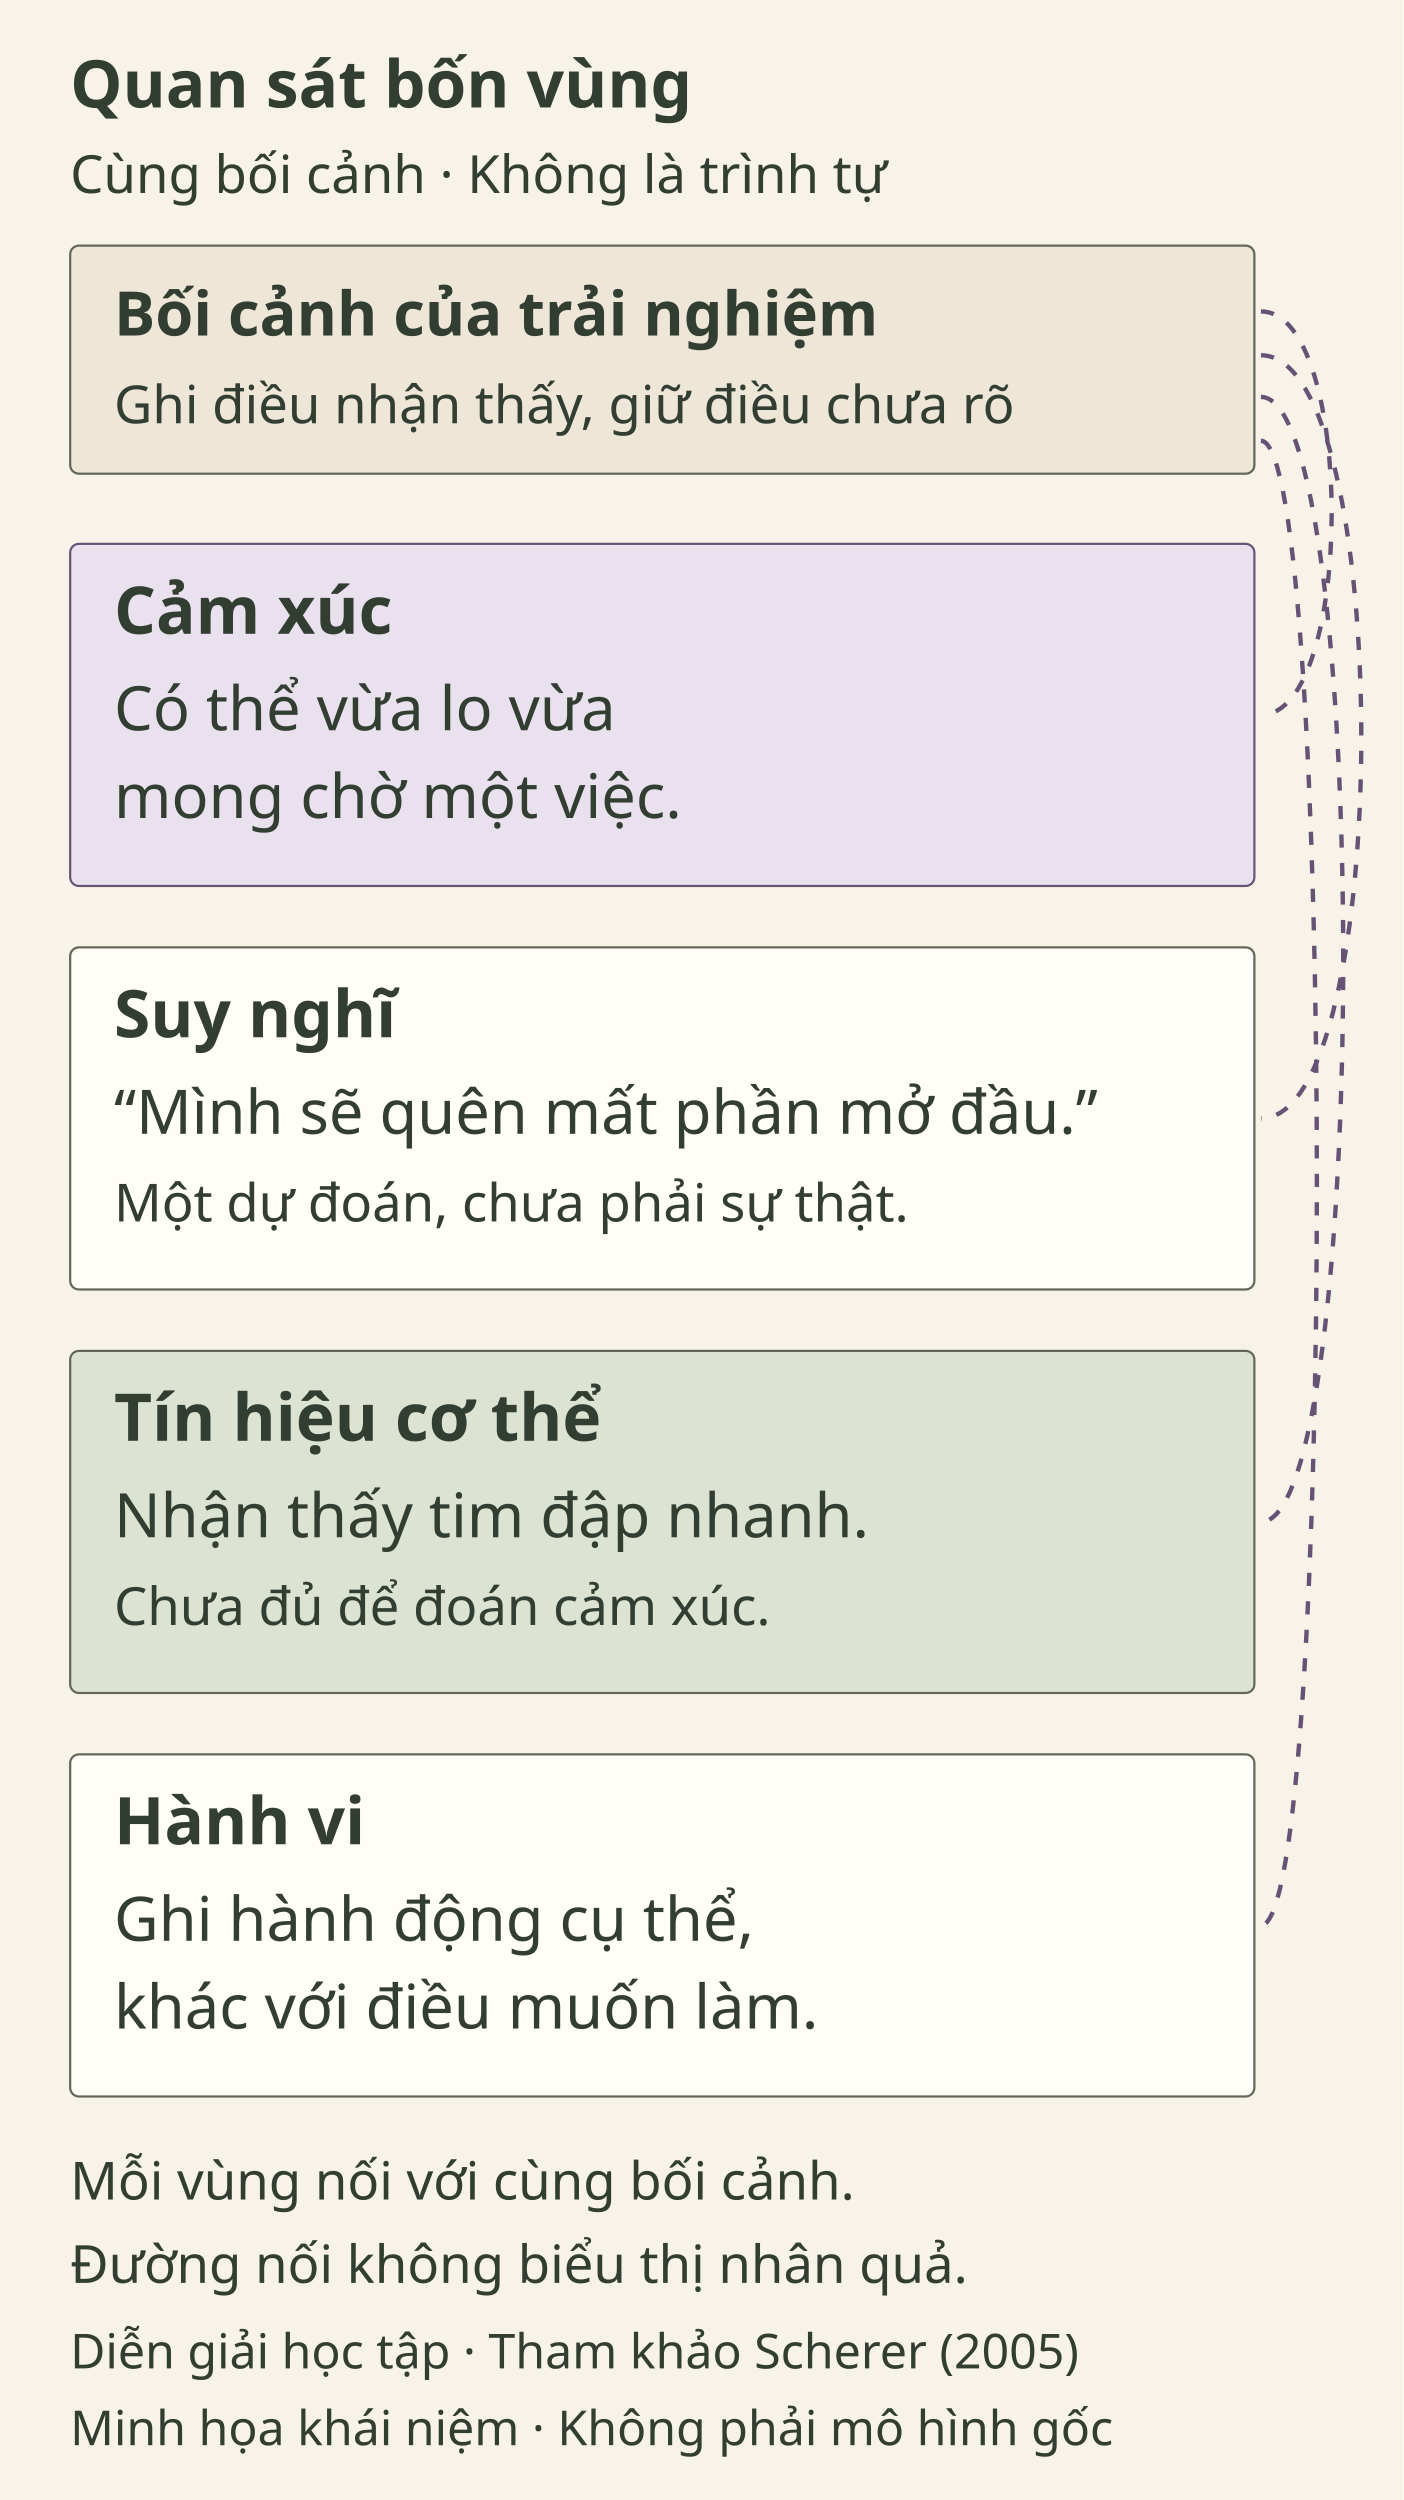
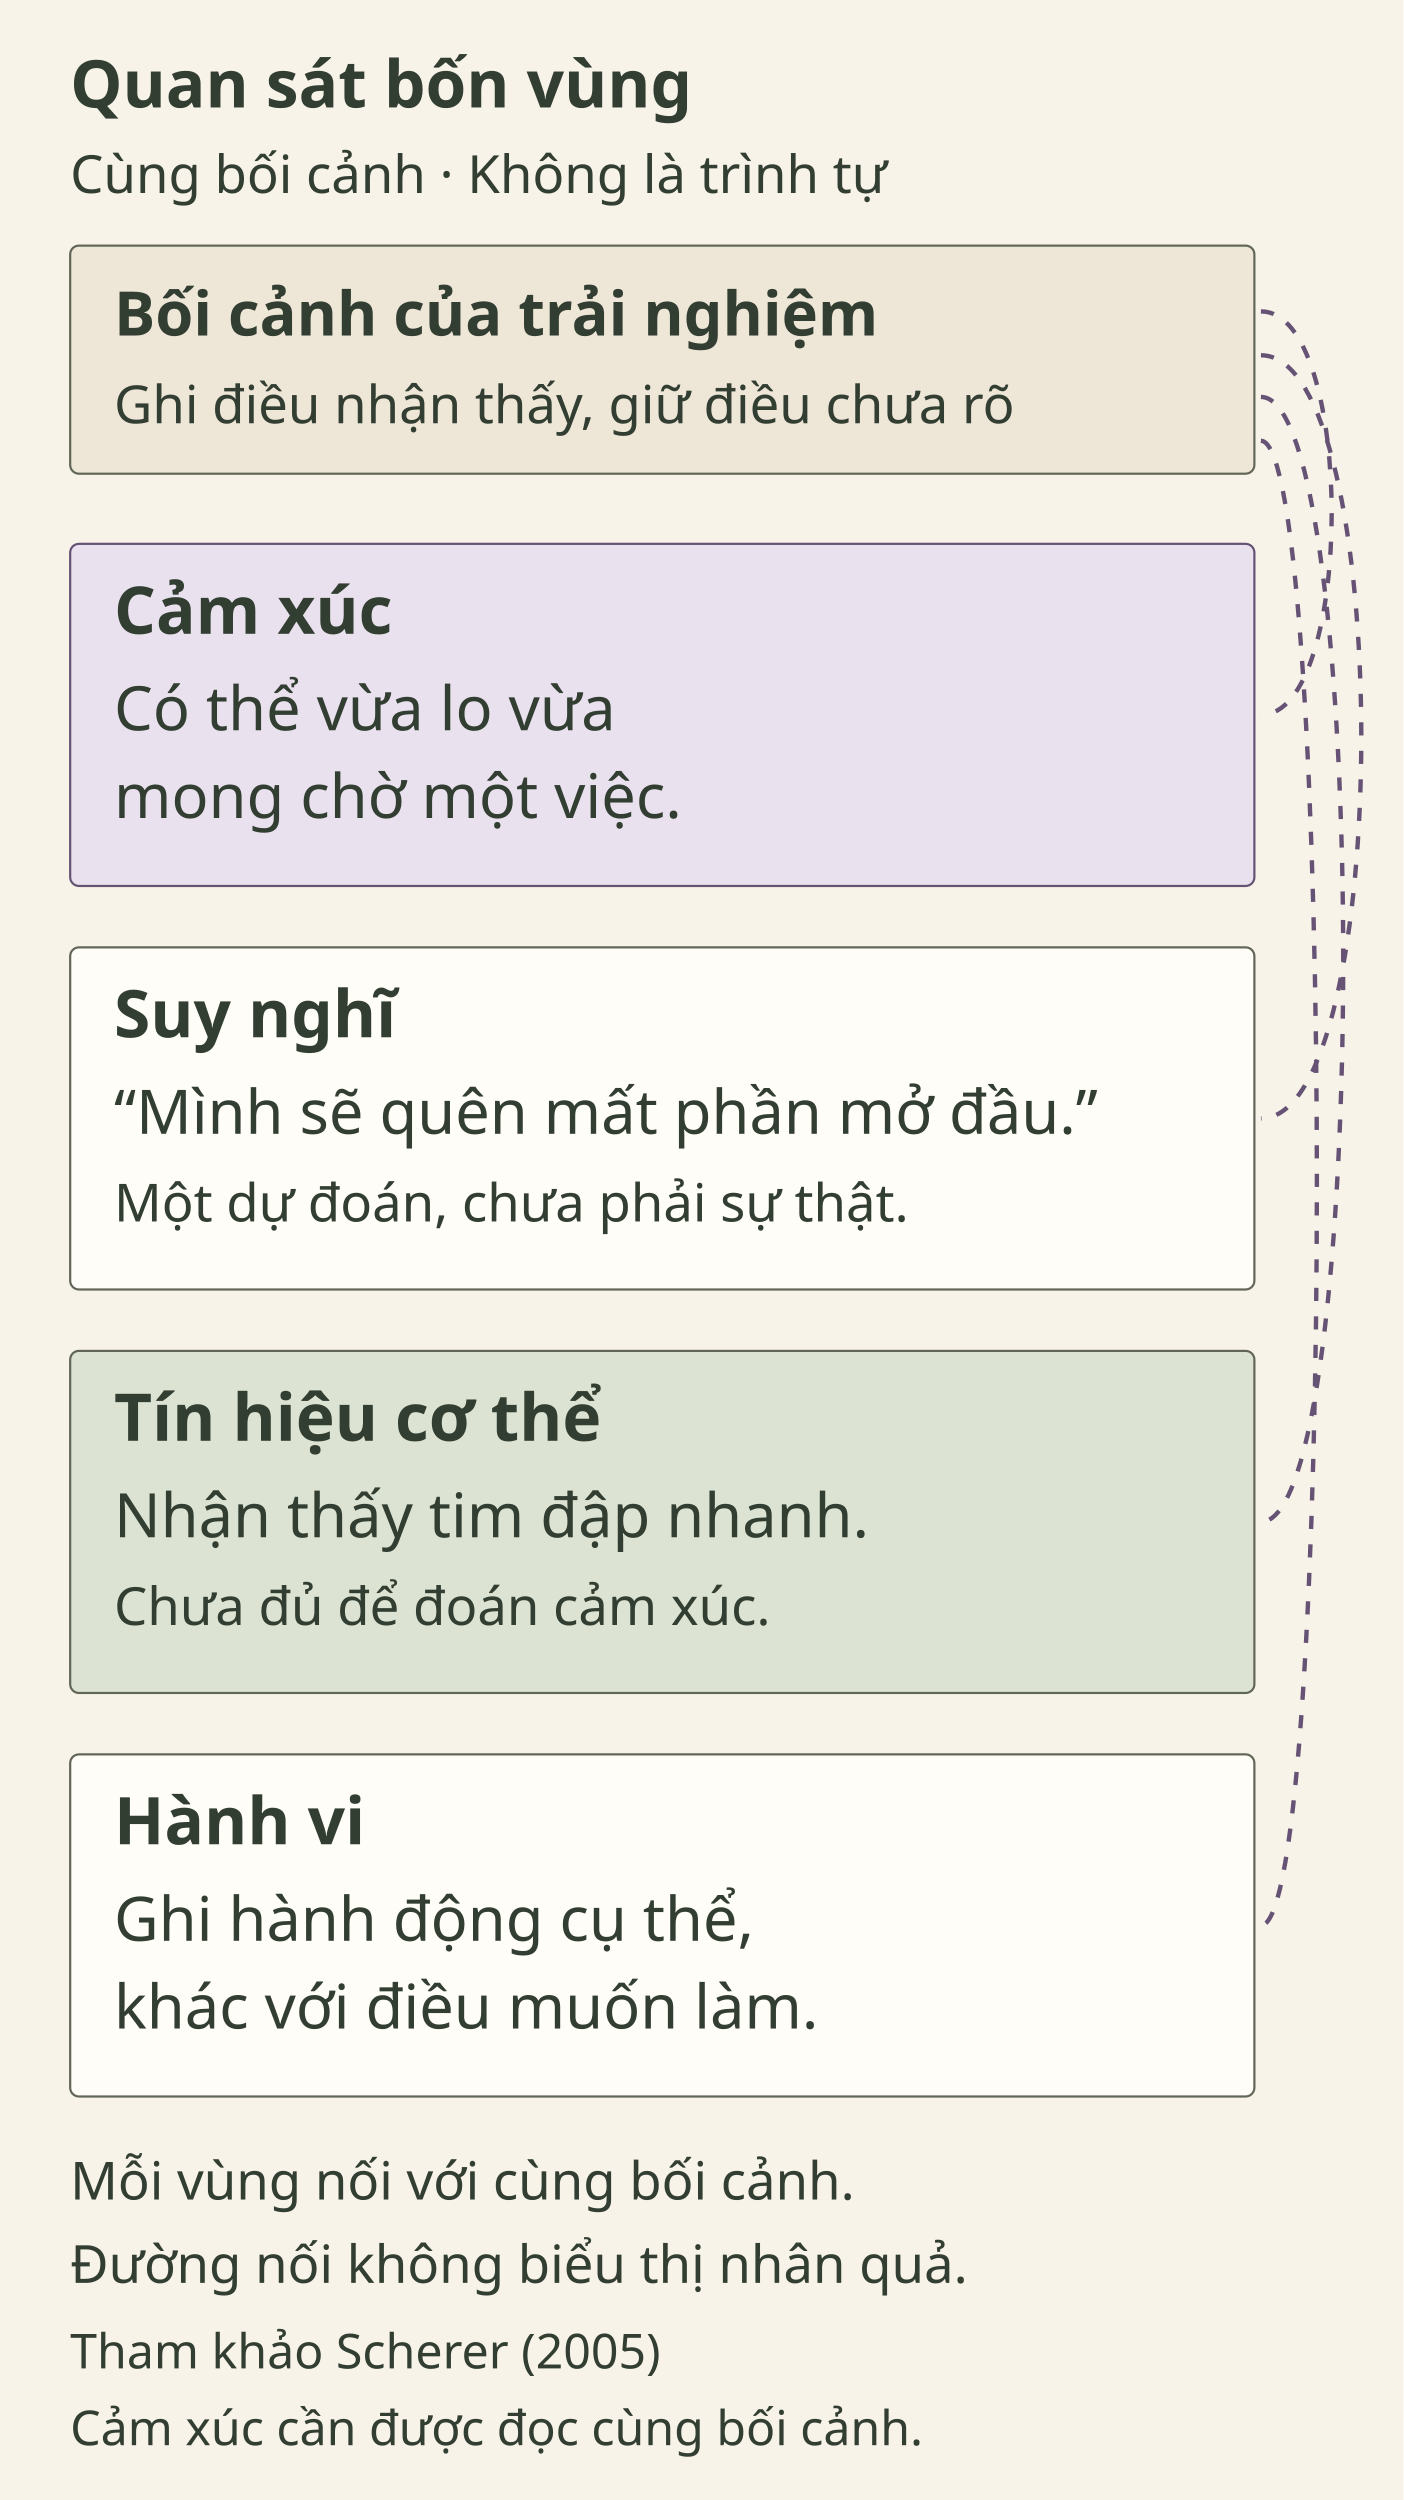
<svg xmlns="http://www.w3.org/2000/svg" width="640" height="1140" viewBox="0 0 640 1140" role="img" aria-labelledby="map-title map-desc" lang="vi">
  <rect width="640" height="1140" fill="#f7f3e9" />
  <g font-family="Noto Sans, DejaVu Sans, sans-serif" fill="#333e32">
    <text x="32" y="49" font-size="30" font-weight="600">Quan sát bốn vùng</text>
    <text x="32" y="88" font-size="24">Cùng bối cảnh · Không là trình tự</text>
    <rect x="32" y="112" width="540" height="104" rx="4" fill="#eee7d8" stroke="#616656" />
    <text x="52" y="153" font-size="28" font-weight="600">Bối cảnh của trải nghiệm</text>
    <text x="52" y="193" font-size="24">Ghi điều nhận thấy, giữ điều chưa rõ</text>
    <g fill="none" stroke="#655274" stroke-width="2" stroke-dasharray="6 7">
      <path d="M575 142 C618 142 618 326 575 326" />
      <path d="M575 162 C636 162 636 510 575 510" />
      <path d="M575 181 C625 181 625 694 575 694" />
      <path d="M575 201 C609 201 609 878 575 878" />
    </g>
    <rect x="32" y="248" width="540" height="156" rx="4" fill="#e9e2ee" stroke="#655274" />
    <text x="52" y="289" font-size="30" font-weight="600">Cảm xúc</text>
    <text x="52" y="333" font-size="28">Có thể vừa lo vừa</text>
    <text x="52" y="373" font-size="28">mong chờ một việc.</text>
    <rect x="32" y="432" width="540" height="156" rx="4" fill="#fffdf7" stroke="#616656" />
    <text x="52" y="473" font-size="30" font-weight="600">Suy nghĩ</text>
    <text x="52" y="517" font-size="28">“Mình sẽ quên mất phần mở đầu.”</text>
    <text x="52" y="557" font-size="24">Một dự đoán, chưa phải sự thật.</text>
    <rect x="32" y="616" width="540" height="156" rx="4" fill="#dce3d2" stroke="#616656" />
    <text x="52" y="657" font-size="30" font-weight="600">Tín hiệu cơ thể</text>
    <text x="52" y="701" font-size="28">Nhận thấy tim đập nhanh.</text>
    <text x="52" y="741" font-size="24">Chưa đủ để đoán cảm xúc.</text>
    <rect x="32" y="800" width="540" height="156" rx="4" fill="#fffdf7" stroke="#616656" />
    <text x="52" y="841" font-size="30" font-weight="600">Hành vi</text>
    <text x="52" y="885" font-size="28">Ghi hành động cụ thể,</text>
    <text x="52" y="925" font-size="28">khác với điều muốn làm.</text>
    <text x="32" y="1003" font-size="24">Mỗi vùng nối với cùng bối cảnh.</text>
    <text x="32" y="1041" font-size="24">Đường nối không biểu thị nhân quả.</text>
-     <text x="32" y="1080" font-size="22">Diễn giải học tập · Tham khảo Scherer (2005)</text>
-     <text x="32" y="1115" font-size="22">Minh họa khái niệm · Không phải mô hình gốc</text>
+     <text x="32" y="1080" font-size="22">Tham khảo Scherer (2005)</text>
+     <text x="32" y="1115" font-size="22">Cảm xúc cần được đọc cùng bối cảnh.</text>
  </g>
</svg>
